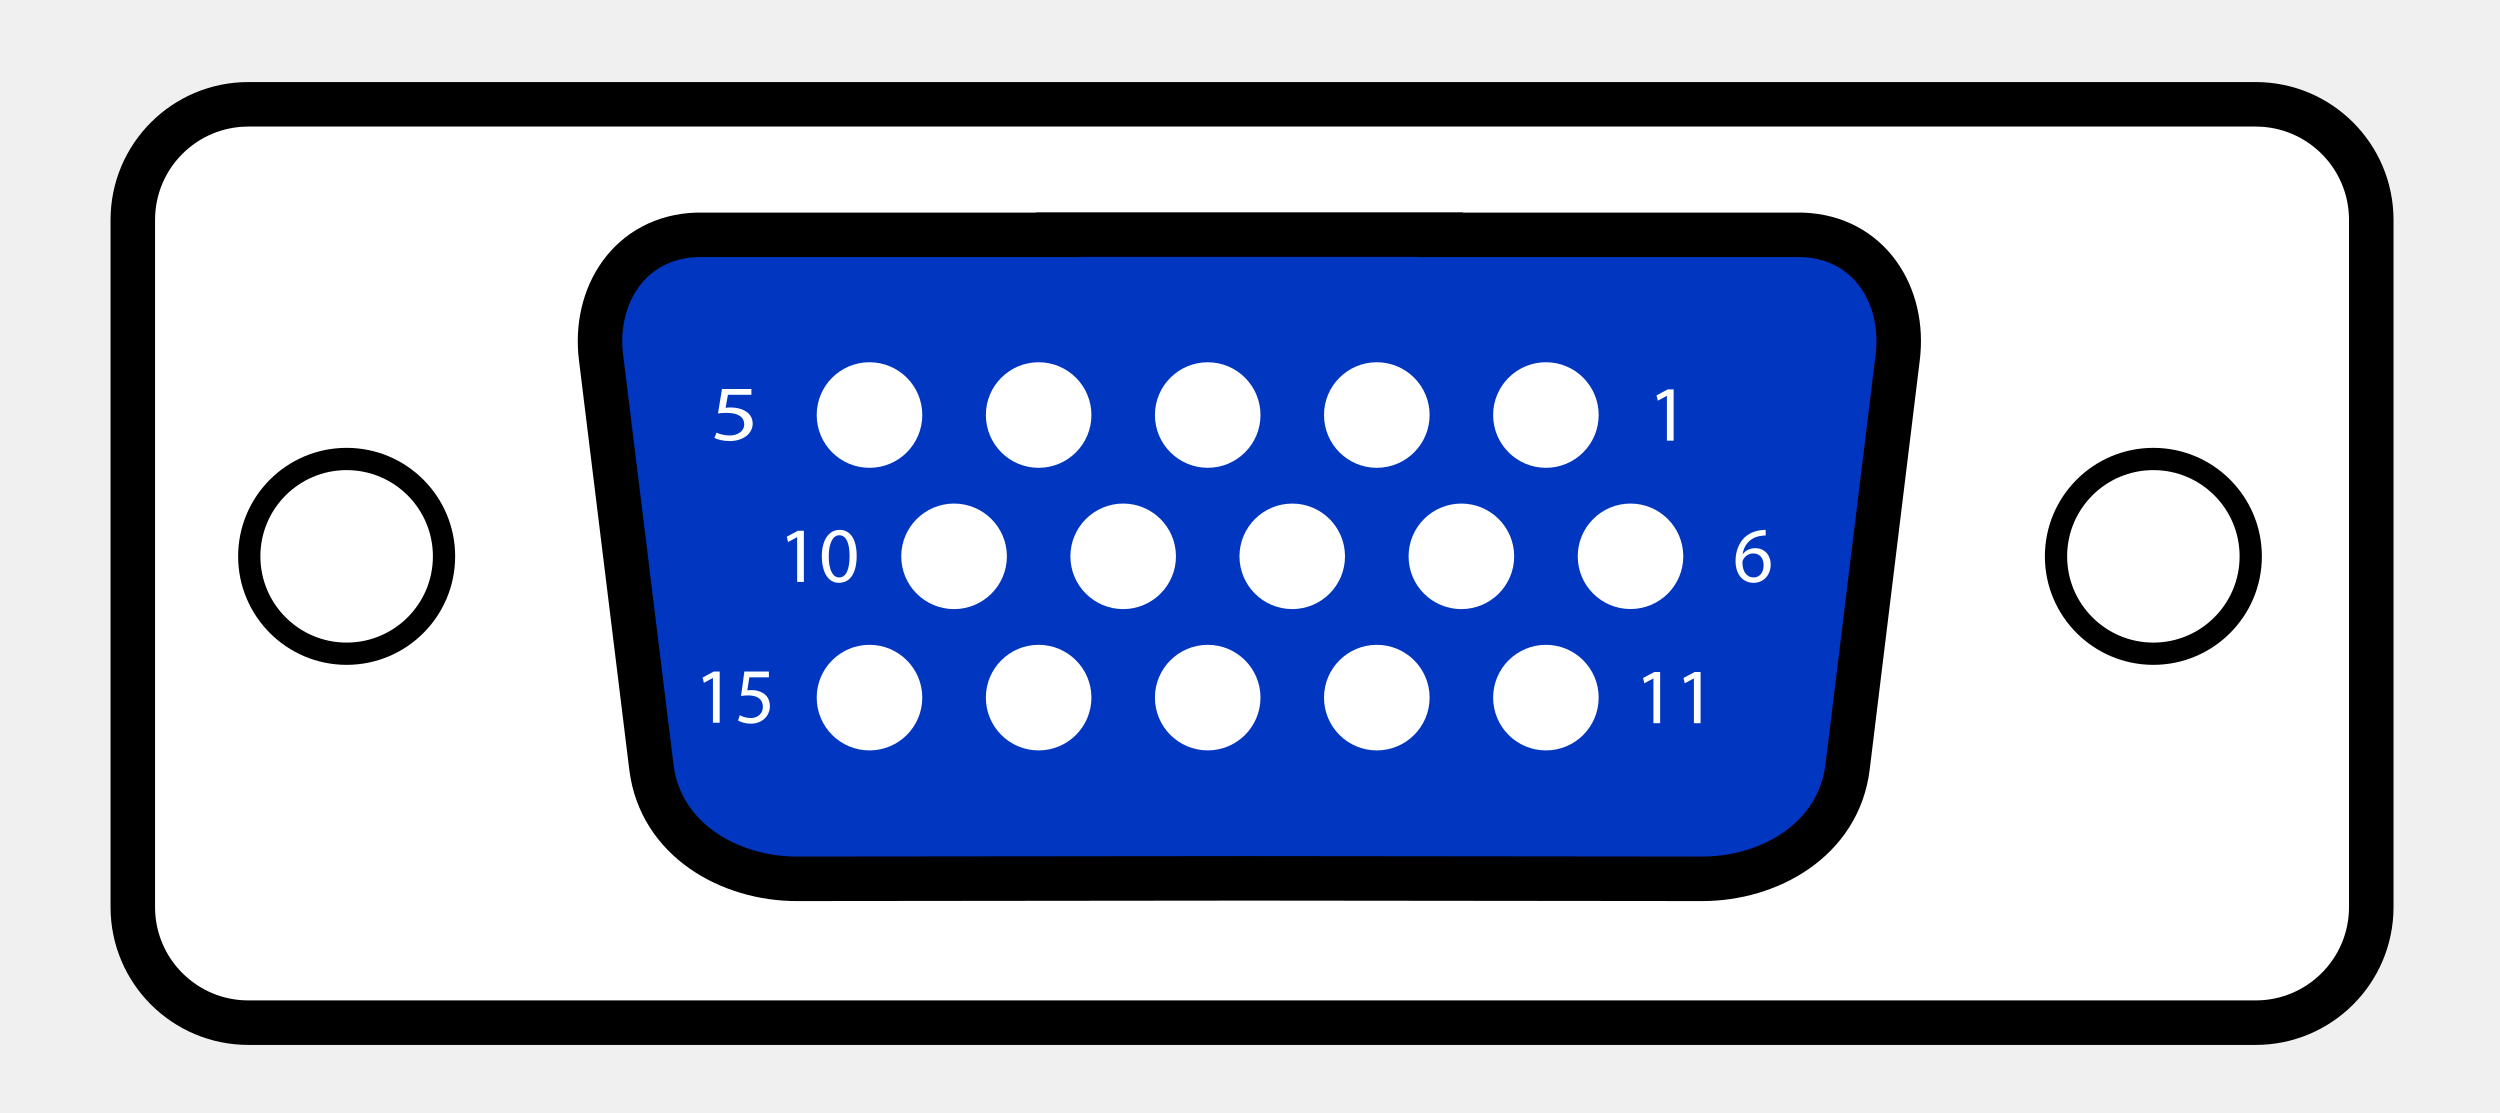
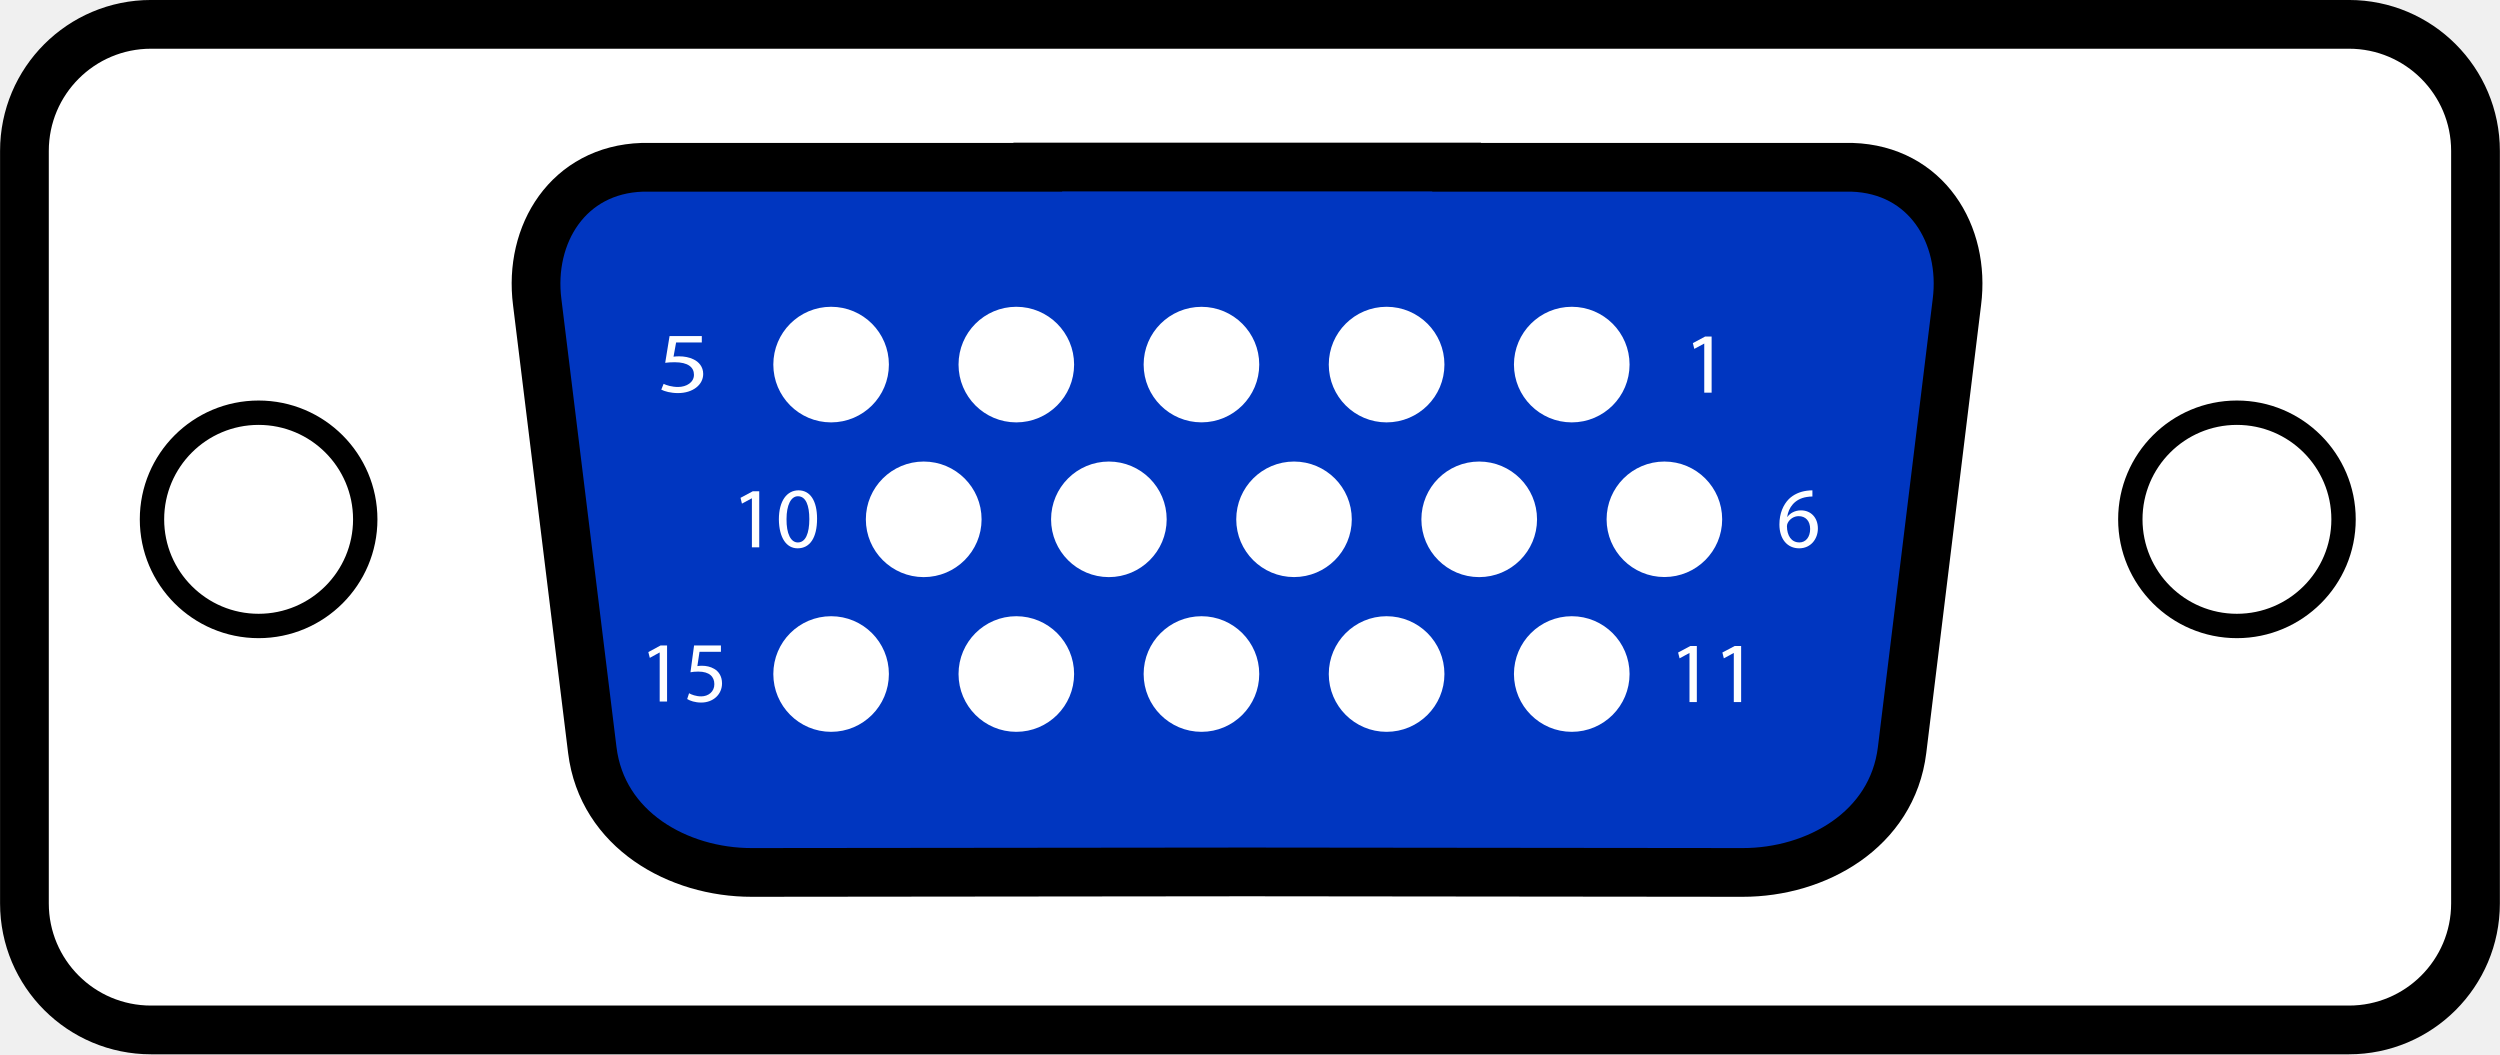
- <svg xmlns="http://www.w3.org/2000/svg" version="1.0" width="337.013" height="150" viewBox="-104.705 -0.5 337.013 150" id="Layer_1" xml:space="preserve">
-   <defs id="defs4541">
- 	
- 	
- 
- 	
- 	
- 	
- 	
- 	
- 	
- 	
- 	
- 	
- 	
- 	
- 	
- 	
- 	
- 	
- 
- 	
- 	
- 	
- 	
- 	
- 	
- 	
- 	
- 	
- 	
- 	
- 	
- 	
- 	
- 	
- </defs>
-   <path d="m 214.954,121.782 c 0,8.604 -6.98,15.579 -15.584,15.579 l -270.589,0 c -8.614,0 -15.584,-6.976 -15.584,-15.579 l 0,-92.636 c 0,-8.609 6.97,-15.584 15.584,-15.584 l 270.589,0 c 8.604,0 15.584,6.975 15.584,15.584 l 0,92.636 z" style="fill:#ffffff;stroke:#000000;stroke-width:6;stroke-miterlimit:4;stroke-dasharray:none" id="path4424" />
-   <path style="fill:#0036c0;stroke:#000000;stroke-width:6;fill-opacity:1;stroke-miterlimit:4;stroke-dasharray:none" d="M 142.656 31.625 L 142.656 31.656 L 93.969 31.656 C 84.829 31.958 79.968 39.909 81.031 48.25 L 87.812 103.406 C 89.021 113.25 98.409 118.482 107.438 118.469 L 168.438 118.406 L 229.438 118.469 C 238.466 118.482 247.854 113.25 249.062 103.406 L 255.812 48.25 C 256.876 39.909 252.046 31.958 242.906 31.656 L 194.219 31.656 L 194.219 31.625 L 168.438 31.625 L 142.656 31.625 z " transform="translate(-104.705,-0.5)" id="path4426" />
-   <path id="path4430" style="fill:none;stroke:#000000;stroke-width:3;stroke-miterlimit:4;stroke-dasharray:none" d="m -57.976,61.373 c 7.251,0 13.128,5.877 13.128,13.128 0,7.243 -5.877,13.125 -13.128,13.125 -7.25,0 -13.127,-5.882 -13.127,-13.125 -0.001,-7.251 5.876,-13.128 13.127,-13.128 z" />
-   <path id="path4432" style="fill:none;stroke:#000000;stroke-width:3;stroke-miterlimit:4;stroke-dasharray:none" d="m 185.58,61.373 c 7.249,0 13.126,5.877 13.126,13.128 0,7.243 -5.877,13.125 -13.126,13.125 -7.247,0 -13.124,-5.882 -13.124,-13.125 0,-7.251 5.877,-13.128 13.124,-13.128 z" />
-   <path id="path4436" style="fill:#ffffff;stroke:#ffffff;stroke-width:2.597;color:#000000;fill-opacity:1;fill-rule:nonzero;stroke-linecap:butt;stroke-linejoin:miter;stroke-miterlimit:4;stroke-opacity:1;stroke-dasharray:none;stroke-dashoffset:0;marker:none;visibility:visible;display:inline;overflow:visible;enable-background:accumulate" d="m 103.695,49.63 c -3.213,0 -5.821,2.606 -5.821,5.817 0,3.212 2.608,5.819 5.821,5.819 3.212,0 5.812,-2.607 5.812,-5.819 0,-3.211 -2.6,-5.817 -5.812,-5.817 z" />
-   <path id="path4438" style="fill:#ffffff;stroke:#ffffff;stroke-width:2.597;color:#000000;fill-opacity:1;fill-rule:nonzero;stroke-linecap:butt;stroke-linejoin:miter;stroke-miterlimit:4;stroke-opacity:1;stroke-dasharray:none;stroke-dashoffset:0;marker:none;visibility:visible;display:inline;overflow:visible;enable-background:accumulate" d="m 80.893,49.63 c -3.214,0 -5.816,2.606 -5.816,5.817 0,3.212 2.603,5.819 5.816,5.819 3.219,0 5.823,-2.607 5.823,-5.819 0,-3.211 -2.605,-5.817 -5.823,-5.817 z" />
-   <path id="path4440" style="fill:#ffffff;stroke:#ffffff;stroke-width:2.597;color:#000000;fill-opacity:1;fill-rule:nonzero;stroke-linecap:butt;stroke-linejoin:miter;stroke-miterlimit:4;stroke-opacity:1;stroke-dasharray:none;stroke-dashoffset:0;marker:none;visibility:visible;display:inline;overflow:visible;enable-background:accumulate" d="m 58.106,49.633 c -3.213,0 -5.823,2.604 -5.823,5.814 0,3.212 2.61,5.816 5.823,5.816 3.205,0 5.812,-2.604 5.812,-5.816 0,-3.211 -2.607,-5.814 -5.812,-5.814 z" />
-   <path id="path4442" style="fill:#ffffff;stroke:#ffffff;stroke-width:2.597;color:#000000;fill-opacity:1;fill-rule:nonzero;stroke-linecap:butt;stroke-linejoin:miter;stroke-miterlimit:4;stroke-opacity:1;stroke-dasharray:none;stroke-dashoffset:0;marker:none;visibility:visible;display:inline;overflow:visible;enable-background:accumulate" d="m 35.304,49.63 c -3.214,0 -5.811,2.606 -5.811,5.817 0,3.212 2.597,5.819 5.811,5.819 3.214,0 5.821,-2.607 5.821,-5.819 0,-3.211 -2.607,-5.817 -5.821,-5.817 z" />
-   <path id="path4444" style="fill:#ffffff;stroke:#ffffff;stroke-width:2.597;fill-opacity:1;stroke-opacity:1" d="m 12.505,49.63 c -3.216,0 -5.816,2.606 -5.816,5.817 0,3.212 2.6,5.819 5.816,5.819 3.219,0 5.819,-2.607 5.819,-5.819 0,-3.211 -2.6,-5.817 -5.819,-5.817 z" />
-   <path id="path4446" style="fill:#ffffff;stroke:#ffffff;stroke-width:2.597;color:#000000;fill-opacity:1;fill-rule:nonzero;stroke-linecap:butt;stroke-linejoin:miter;stroke-miterlimit:4;stroke-opacity:1;stroke-dasharray:none;stroke-dashoffset:0;marker:none;visibility:visible;display:inline;overflow:visible;enable-background:accumulate" d="m 92.289,68.681 c -3.209,0 -5.812,2.606 -5.812,5.82 0,3.207 2.603,5.812 5.812,5.812 3.214,0 5.826,-2.605 5.826,-5.812 0,-3.214 -2.612,-5.82 -5.826,-5.82 z" />
-   <path id="path4448" style="fill:#ffffff;stroke:#ffffff;stroke-width:2.597;color:#000000;fill-opacity:1;fill-rule:nonzero;stroke-linecap:butt;stroke-linejoin:miter;stroke-miterlimit:4;stroke-opacity:1;stroke-dasharray:none;stroke-dashoffset:0;marker:none;visibility:visible;display:inline;overflow:visible;enable-background:accumulate" d="m 69.501,68.682 c -3.214,0 -5.819,2.605 -5.819,5.819 0,3.205 2.605,5.81 5.819,5.81 3.206,0 5.809,-2.604 5.809,-5.81 0,-3.214 -2.603,-5.819 -5.809,-5.819 z" />
-   <path id="path4450" style="fill:#ffffff;stroke:#ffffff;stroke-width:2.597;color:#000000;fill-opacity:1;fill-rule:nonzero;stroke-linecap:butt;stroke-linejoin:miter;stroke-miterlimit:4;stroke-opacity:1;stroke-dasharray:none;stroke-dashoffset:0;marker:none;visibility:visible;display:inline;overflow:visible;enable-background:accumulate" d="m 115.093,68.681 c 3.213,0 5.818,2.604 5.818,5.817 0,3.208 -2.605,5.805 -5.818,5.805 -3.209,0 -5.812,-2.597 -5.812,-5.805 0,-3.214 2.603,-5.817 5.812,-5.817 z" />
-   <path id="path4452" style="fill:#ffffff;stroke:#ffffff;stroke-width:2.597;color:#000000;fill-opacity:1;fill-rule:nonzero;stroke-linecap:butt;stroke-linejoin:miter;stroke-miterlimit:4;stroke-opacity:1;stroke-dasharray:none;stroke-dashoffset:0;marker:none;visibility:visible;display:inline;overflow:visible;enable-background:accumulate" d="m 46.703,68.681 c -3.206,0 -5.816,2.606 -5.816,5.82 0,3.207 2.61,5.812 5.816,5.812 3.211,0 5.819,-2.605 5.819,-5.812 -10e-4,-3.214 -2.608,-5.82 -5.819,-5.82 z" />
-   <path id="path4454" style="fill:#ffffff;stroke:#ffffff;stroke-width:2.597;color:#000000;fill-opacity:1;fill-rule:nonzero;stroke-linecap:butt;stroke-linejoin:miter;stroke-miterlimit:4;stroke-opacity:1;stroke-dasharray:none;stroke-dashoffset:0;marker:none;visibility:visible;display:inline;overflow:visible;enable-background:accumulate" d="m 23.907,68.681 c -3.214,0 -5.822,2.606 -5.822,5.82 0,3.207 2.608,5.812 5.822,5.812 3.213,0 5.824,-2.605 5.824,-5.812 0,-3.214 -2.61,-5.82 -5.824,-5.82 z" />
-   <path id="path4456" style="fill:#ffffff;stroke:#ffffff;stroke-width:2.597;color:#000000;fill-opacity:1;fill-rule:nonzero;stroke-linecap:butt;stroke-linejoin:miter;stroke-miterlimit:4;stroke-opacity:1;stroke-dasharray:none;stroke-dashoffset:0;marker:none;visibility:visible;display:inline;overflow:visible;enable-background:accumulate" d="m 103.695,99.362 c -3.213,0 -5.821,-2.607 -5.821,-5.821 0,-3.208 2.608,-5.816 5.821,-5.816 3.212,0 5.812,2.608 5.812,5.816 0,3.214 -2.6,5.821 -5.812,5.821 z" />
-   <path id="path4458" style="fill:#ffffff;stroke:#ffffff;stroke-width:2.597;color:#000000;fill-opacity:1;fill-rule:nonzero;stroke-linecap:butt;stroke-linejoin:miter;stroke-miterlimit:4;stroke-opacity:1;stroke-dasharray:none;stroke-dashoffset:0;marker:none;visibility:visible;display:inline;overflow:visible;enable-background:accumulate" d="m 80.893,99.362 c -3.214,0 -5.816,-2.607 -5.816,-5.821 0,-3.208 2.603,-5.816 5.816,-5.816 3.219,0 5.823,2.608 5.823,5.816 0,3.214 -2.605,5.821 -5.823,5.821 z" />
-   <path id="path4460" style="fill:#ffffff;stroke:#ffffff;stroke-width:2.597;color:#000000;fill-opacity:1;fill-rule:nonzero;stroke-linecap:butt;stroke-linejoin:miter;stroke-miterlimit:4;stroke-opacity:1;stroke-dasharray:none;stroke-dashoffset:0;marker:none;visibility:visible;display:inline;overflow:visible;enable-background:accumulate" d="m 58.106,99.36 c -3.213,0 -5.823,-2.605 -5.823,-5.819 0,-3.208 2.61,-5.816 5.823,-5.816 3.205,0 5.812,2.608 5.812,5.816 0,3.214 -2.607,5.819 -5.812,5.819 z" />
-   <path id="path4462" style="fill:#ffffff;stroke:#ffffff;stroke-width:2.597;color:#000000;fill-opacity:1;fill-rule:nonzero;stroke-linecap:butt;stroke-linejoin:miter;stroke-miterlimit:4;stroke-opacity:1;stroke-dasharray:none;stroke-dashoffset:0;marker:none;visibility:visible;display:inline;overflow:visible;enable-background:accumulate" d="m 35.304,99.362 c -3.214,0 -5.811,-2.607 -5.811,-5.821 0,-3.208 2.597,-5.816 5.811,-5.816 3.214,0 5.821,2.608 5.821,5.816 0,3.214 -2.607,5.821 -5.821,5.821 z" />
-   <path id="path4464" style="fill:#ffffff;stroke:#ffffff;stroke-width:2.597;color:#000000;fill-opacity:1;fill-rule:nonzero;stroke-linecap:butt;stroke-linejoin:miter;stroke-miterlimit:4;stroke-opacity:1;stroke-dasharray:none;stroke-dashoffset:0;marker:none;visibility:visible;display:inline;overflow:visible;enable-background:accumulate" d="m 12.505,99.362 c -3.216,0 -5.816,-2.607 -5.816,-5.821 0,-3.208 2.6,-5.816 5.816,-5.816 3.219,0 5.819,2.608 5.819,5.816 0,3.214 -2.6,5.821 -5.819,5.821 z" />
-   <g id="g4468" transform="matrix(1.5,0,0,1.5,-35.95699,-27.54025)" style="color:#000000;fill:#ffffff;fill-opacity:1;fill-rule:nonzero;stroke-width:1;stroke-linecap:butt;stroke-linejoin:miter;stroke-miterlimit:4;stroke-opacity:1;stroke-dasharray:none;stroke-dashoffset:0;marker:none;visibility:visible;display:inline;overflow:visible;enable-background:accumulate">
-     <path id="path4470" d="m 103.973,57.629 0.604,0 0,-4.607 -0.533,0 -1.007,0.54 0.119,0.476 0.805,-0.433 0.013,0 0,4.024 -0.001,0 z" style="color:#000000;fill:#ffffff;fill-opacity:1;fill-rule:nonzero;stroke-width:1;stroke-linecap:butt;stroke-linejoin:miter;stroke-miterlimit:4;stroke-opacity:1;stroke-dasharray:none;stroke-dashoffset:0;marker:none;visibility:visible;display:inline;overflow:visible;enable-background:accumulate" />
-   </g>
-   <g id="g4484" transform="matrix(1.8,0,0,1.5,-28.29189,-27.685)" style="fill:#ffffff;fill-opacity:1">
-     <path id="path4486" d="m 13.822,53.082 -2.204,0 -0.298,2.195 c 0.171,-0.028 0.377,-0.049 0.646,-0.049 0.914,0 1.319,0.417 1.319,1.027 0.005,0.62 -0.503,1.006 -1.086,1.006 -0.425,0 -0.801,-0.144 -0.989,-0.258 l -0.16,0.476 c 0.227,0.142 0.647,0.283 1.149,0.283 1,0 1.719,-0.673 1.719,-1.571 0,-0.596 -0.303,-0.999 -0.664,-1.199 -0.281,-0.168 -0.629,-0.25 -0.992,-0.25 -0.167,0 -0.271,0.017 -0.373,0.031 l 0.175,-1.169 1.758,0 0,-0.522 0,0 z" style="fill:#ffffff;fill-opacity:1" />
-   </g>
-   <g id="g4488" transform="matrix(1.5,0,0,1.5,-41.28549,-37.355)" style="color:#000000;fill:#ffffff;fill-opacity:1;fill-rule:nonzero;stroke-width:1;stroke-linecap:butt;stroke-linejoin:miter;stroke-miterlimit:4;stroke-opacity:1;stroke-dasharray:none;stroke-dashoffset:0;marker:none;visibility:visible;display:inline;overflow:visible;enable-background:accumulate">
-     <path id="path4490" d="m 116.401,72.188 c -0.114,0 -0.271,0.009 -0.454,0.034 -0.584,0.073 -1.091,0.309 -1.474,0.681 -0.459,0.464 -0.779,1.179 -0.779,2.086 0,1.193 0.645,1.959 1.621,1.959 0.964,0 1.537,-0.777 1.537,-1.625 0,-0.895 -0.573,-1.49 -1.388,-1.49 -0.51,0 -0.902,0.239 -1.121,0.539 l -0.013,0 c 0.106,-0.766 0.617,-1.48 1.604,-1.636 0.175,-0.029 0.337,-0.043 0.467,-0.038 l 0,-0.51 z m -1.078,4.276 c -0.654,0 -1.005,-0.564 -1.012,-1.322 0,-0.112 0.027,-0.197 0.062,-0.27 0.171,-0.338 0.523,-0.565 0.898,-0.565 0.573,0 0.946,0.397 0.946,1.054 0,0.658 -0.357,1.104 -0.888,1.104 l -0.006,0 0,-0.001 z" style="color:#000000;fill:#ffffff;fill-opacity:1;fill-rule:nonzero;stroke-width:1;stroke-linecap:butt;stroke-linejoin:miter;stroke-miterlimit:4;stroke-opacity:1;stroke-dasharray:none;stroke-dashoffset:0;marker:none;visibility:visible;display:inline;overflow:visible;enable-background:accumulate" />
-   </g>
-   <g id="g4504" transform="matrix(1.5,0,0,1.5,-29.85389,-37.3535)" style="fill:#ffffff;fill-opacity:1">
-     <path id="path4506" d="m 21.738,76.87 0.604,0 0,-4.605 -0.533,0 -1.005,0.539 0.12,0.476 0.802,-0.433 0.013,0 0,4.023 -0.001,0 z" style="fill:#ffffff;fill-opacity:1" />
-     <path id="path4508" d="m 25.492,76.947 c 1.007,0 1.596,-0.863 1.596,-2.432 0,-1.463 -0.561,-2.328 -1.522,-2.328 -0.938,0 -1.611,0.845 -1.611,2.392 0.018,1.526 0.629,2.368 1.532,2.368 l 0.005,0 0,0 z m 0.013,-0.483 c -0.576,0 -0.938,-0.719 -0.924,-1.917 0,-1.153 0.369,-1.875 0.935,-1.875 0.649,0 0.936,0.744 0.936,1.875 0,1.178 -0.31,1.917 -0.936,1.917 l -0.011,0 z" style="fill:#ffffff;fill-opacity:1" />
-   </g>
-   <g id="g4510" transform="matrix(1.5,0,0,1.5,-35.04999,-46.44475)" style="color:#000000;fill:#ffffff;fill-opacity:1;fill-rule:nonzero;stroke-width:1;stroke-linecap:butt;stroke-linejoin:miter;stroke-miterlimit:4;stroke-opacity:1;stroke-dasharray:none;stroke-dashoffset:0;marker:none;visibility:visible;display:inline;overflow:visible;enable-background:accumulate">
-     <path id="path4512" d="m 102.156,95.626 0.604,0 0,-4.601 -0.53,0 -1.007,0.535 0.119,0.477 0.802,-0.434 0.013,0 0,4.023 -10e-4,0 z" style="color:#000000;fill:#ffffff;fill-opacity:1;fill-rule:nonzero;stroke-width:1;stroke-linecap:butt;stroke-linejoin:miter;stroke-miterlimit:4;stroke-opacity:1;stroke-dasharray:none;stroke-dashoffset:0;marker:none;visibility:visible;display:inline;overflow:visible;enable-background:accumulate" />
-     <path id="path4514" d="m 105.793,95.626 0.602,0 0,-4.601 -0.53,0 -1.01,0.535 0.12,0.477 0.804,-0.434 0.015,0 0,4.023 -10e-4,0 z" style="color:#000000;fill:#ffffff;fill-opacity:1;fill-rule:nonzero;stroke-width:1;stroke-linecap:butt;stroke-linejoin:miter;stroke-miterlimit:4;stroke-opacity:1;stroke-dasharray:none;stroke-dashoffset:0;marker:none;visibility:visible;display:inline;overflow:visible;enable-background:accumulate" />
-   </g>
-   <g id="g4534" transform="matrix(1.5,0,0,1.5,-24.18039,-46.591)" style="fill:#ffffff;fill-opacity:1">
-     <path id="path4536" d="m 10.389,95.682 0.606,0 0,-4.601 -0.539,0 -0.999,0.54 0.12,0.475 0.799,-0.439 0.013,0 0,4.025 0,0 z" style="fill:#ffffff;fill-opacity:1" />
-     <path id="path4538" d="m 15.417,91.081 -2.205,0 -0.297,2.196 c 0.167,-0.033 0.375,-0.053 0.643,-0.053 0.917,0 1.318,0.421 1.318,1.027 0.01,0.626 -0.5,1.007 -1.079,1.007 -0.425,0 -0.803,-0.143 -0.996,-0.257 l -0.155,0.475 c 0.226,0.143 0.644,0.289 1.15,0.289 0.993,0 1.711,-0.677 1.711,-1.577 0,-0.597 -0.293,-0.997 -0.655,-1.195 -0.288,-0.17 -0.637,-0.248 -0.994,-0.248 -0.172,0 -0.268,0.013 -0.378,0.027 l 0.178,-1.172 1.758,0 0,-0.519 10e-4,0 z" style="fill:#ffffff;fill-opacity:1" />
+ <svg xmlns="http://www.w3.org/2000/svg" width="246.225pt" height="103.85pt" viewBox="0 0 246.225 103.85" version="1.1">
+   <g id="surface1">
+     <path style="fill-rule:nonzero;fill:rgb(100%,100%,100%);fill-opacity:1;stroke-width:4.8;stroke-linecap:butt;stroke-linejoin:miter;stroke:rgb(0%,0%,0%);stroke-opacity:1;stroke-miterlimit:4;" d="M 243.812 88.977 C 243.812 95.859 238.23 101.438 231.348 101.438 L 14.875 101.438 C 7.984 101.438 2.406 95.859 2.406 88.977 L 2.406 14.867 C 2.406 7.98 7.984 2.398 14.875 2.398 L 231.348 2.398 C 238.23 2.398 243.812 7.98 243.812 14.867 Z M 243.812 88.977 " />
+     <path style="fill-rule:nonzero;fill:rgb(0%,21.176%,75.293%);fill-opacity:1;stroke-width:4.8;stroke-linecap:butt;stroke-linejoin:miter;stroke:rgb(0%,0%,0%);stroke-opacity:1;stroke-miterlimit:4;" d="M 102.211 16.449 L 102.211 16.477 L 63.262 16.477 C 55.949 16.715 52.059 23.078 52.91 29.75 L 58.336 73.875 C 59.305 81.75 66.812 85.934 74.035 85.926 L 122.836 85.875 L 171.637 85.926 C 178.859 85.934 186.367 81.75 187.336 73.875 L 192.734 29.75 C 193.586 23.078 189.723 16.715 182.41 16.477 L 143.461 16.477 L 143.461 16.449 Z M 102.211 16.449 " />
+     <path style="fill:none;stroke-width:2.4;stroke-linecap:butt;stroke-linejoin:miter;stroke:rgb(0%,0%,0%);stroke-opacity:1;stroke-miterlimit:4;" d="M 25.469 40.648 C 31.27 40.648 35.973 45.352 35.973 51.152 C 35.973 56.945 31.27 61.652 25.469 61.652 C 19.668 61.652 14.969 56.945 14.969 51.152 C 14.969 45.352 19.668 40.648 25.469 40.648 Z M 25.469 40.648 " />
+     <path style="fill:none;stroke-width:2.4;stroke-linecap:butt;stroke-linejoin:miter;stroke:rgb(0%,0%,0%);stroke-opacity:1;stroke-miterlimit:4;" d="M 220.312 40.648 C 226.113 40.648 230.816 45.352 230.816 51.152 C 230.816 56.945 226.113 61.652 220.312 61.652 C 214.516 61.652 209.816 56.945 209.816 51.152 C 209.816 45.352 214.516 40.648 220.312 40.648 Z M 220.312 40.648 " />
+     <path style="fill-rule:nonzero;fill:rgb(100%,100%,100%);fill-opacity:1;stroke-width:2.078;stroke-linecap:butt;stroke-linejoin:miter;stroke:rgb(100%,100%,100%);stroke-opacity:1;stroke-miterlimit:4;" d="M 154.805 31.254 C 152.234 31.254 150.148 33.34 150.148 35.906 C 150.148 38.477 152.234 40.562 154.805 40.562 C 157.375 40.562 159.457 38.477 159.457 35.906 C 159.457 33.34 157.375 31.254 154.805 31.254 Z M 154.805 31.254 " />
+     <path style="fill-rule:nonzero;fill:rgb(100%,100%,100%);fill-opacity:1;stroke-width:2.078;stroke-linecap:butt;stroke-linejoin:miter;stroke:rgb(100%,100%,100%);stroke-opacity:1;stroke-miterlimit:4;" d="M 136.562 31.254 C 133.992 31.254 131.91 33.34 131.91 35.906 C 131.91 38.477 133.992 40.562 136.562 40.562 C 139.141 40.562 141.223 38.477 141.223 35.906 C 141.223 33.34 139.141 31.254 136.562 31.254 Z M 136.562 31.254 " />
+     <path style="fill-rule:nonzero;fill:rgb(100%,100%,100%);fill-opacity:1;stroke-width:2.078;stroke-linecap:butt;stroke-linejoin:miter;stroke:rgb(100%,100%,100%);stroke-opacity:1;stroke-miterlimit:4;" d="M 118.336 31.258 C 115.766 31.258 113.676 33.34 113.676 35.906 C 113.676 38.477 115.766 40.559 118.336 40.559 C 120.898 40.559 122.984 38.477 122.984 35.906 C 122.984 33.34 120.898 31.258 118.336 31.258 Z M 118.336 31.258 " />
+     <path style="fill-rule:nonzero;fill:rgb(100%,100%,100%);fill-opacity:1;stroke-width:2.078;stroke-linecap:butt;stroke-linejoin:miter;stroke:rgb(100%,100%,100%);stroke-opacity:1;stroke-miterlimit:4;" d="M 100.094 31.254 C 97.523 31.254 95.445 33.34 95.445 35.906 C 95.445 38.477 97.523 40.562 100.094 40.562 C 102.664 40.562 104.75 38.477 104.75 35.906 C 104.75 33.34 102.664 31.254 100.094 31.254 Z M 100.094 31.254 " />
+     <path style="fill-rule:nonzero;fill:rgb(100%,100%,100%);fill-opacity:1;stroke-width:2.078;stroke-linecap:butt;stroke-linejoin:miter;stroke:rgb(100%,100%,100%);stroke-opacity:1;stroke-miterlimit:4;" d="M 81.855 31.254 C 79.281 31.254 77.203 33.34 77.203 35.906 C 77.203 38.477 79.281 40.562 81.855 40.562 C 84.43 40.562 86.508 38.477 86.508 35.906 C 86.508 33.34 84.43 31.254 81.855 31.254 Z M 81.855 31.254 " />
+     <path style="fill-rule:nonzero;fill:rgb(100%,100%,100%);fill-opacity:1;stroke-width:2.078;stroke-linecap:butt;stroke-linejoin:miter;stroke:rgb(100%,100%,100%);stroke-opacity:1;stroke-miterlimit:4;" d="M 145.68 46.496 C 143.113 46.496 141.031 48.578 141.031 51.152 C 141.031 53.715 143.113 55.801 145.68 55.801 C 148.254 55.801 150.344 53.715 150.344 51.152 C 150.344 48.578 148.254 46.496 145.68 46.496 Z M 145.68 46.496 " />
+     <path style="fill-rule:nonzero;fill:rgb(100%,100%,100%);fill-opacity:1;stroke-width:2.078;stroke-linecap:butt;stroke-linejoin:miter;stroke:rgb(100%,100%,100%);stroke-opacity:1;stroke-miterlimit:4;" d="M 127.449 46.496 C 124.879 46.496 122.797 48.578 122.797 51.152 C 122.797 53.715 124.879 55.797 127.449 55.797 C 130.016 55.797 132.098 53.715 132.098 51.152 C 132.098 48.578 130.016 46.496 127.449 46.496 Z M 127.449 46.496 " />
+     <path style="fill-rule:nonzero;fill:rgb(100%,100%,100%);fill-opacity:1;stroke-width:2.078;stroke-linecap:butt;stroke-linejoin:miter;stroke:rgb(100%,100%,100%);stroke-opacity:1;stroke-miterlimit:4;" d="M 163.926 46.496 C 166.496 46.496 168.578 48.578 168.578 51.148 C 168.578 53.715 166.496 55.793 163.926 55.793 C 161.355 55.793 159.273 53.715 159.273 51.148 C 159.273 48.578 161.355 46.496 163.926 46.496 Z M 163.926 46.496 " />
+     <path style="fill-rule:nonzero;fill:rgb(100%,100%,100%);fill-opacity:1;stroke-width:2.078;stroke-linecap:butt;stroke-linejoin:miter;stroke:rgb(100%,100%,100%);stroke-opacity:1;stroke-miterlimit:4;" d="M 109.211 46.496 C 106.648 46.496 104.559 48.578 104.559 51.152 C 104.559 53.715 106.648 55.801 109.211 55.801 C 111.781 55.801 113.867 53.715 113.867 51.152 C 113.867 48.578 111.781 46.496 109.211 46.496 Z M 109.211 46.496 " />
+     <path style="fill-rule:nonzero;fill:rgb(100%,100%,100%);fill-opacity:1;stroke-width:2.078;stroke-linecap:butt;stroke-linejoin:miter;stroke:rgb(100%,100%,100%);stroke-opacity:1;stroke-miterlimit:4;" d="M 90.977 46.496 C 88.406 46.496 86.316 48.578 86.316 51.152 C 86.316 53.715 88.406 55.801 90.977 55.801 C 93.547 55.801 95.637 53.715 95.637 51.152 C 95.637 48.578 93.547 46.496 90.977 46.496 Z M 90.977 46.496 " />
+     <path style="fill-rule:nonzero;fill:rgb(100%,100%,100%);fill-opacity:1;stroke-width:2.078;stroke-linecap:butt;stroke-linejoin:miter;stroke:rgb(100%,100%,100%);stroke-opacity:1;stroke-miterlimit:4;" d="M 154.805 71.039 C 152.234 71.039 150.148 68.953 150.148 66.383 C 150.148 63.816 152.234 61.73 154.805 61.73 C 157.375 61.73 159.457 63.816 159.457 66.383 C 159.457 68.953 157.375 71.039 154.805 71.039 Z M 154.805 71.039 " />
+     <path style="fill-rule:nonzero;fill:rgb(100%,100%,100%);fill-opacity:1;stroke-width:2.078;stroke-linecap:butt;stroke-linejoin:miter;stroke:rgb(100%,100%,100%);stroke-opacity:1;stroke-miterlimit:4;" d="M 136.562 71.039 C 133.992 71.039 131.91 68.953 131.91 66.383 C 131.91 63.816 133.992 61.73 136.562 61.73 C 139.141 61.73 141.223 63.816 141.223 66.383 C 141.223 68.953 139.141 71.039 136.562 71.039 Z M 136.562 71.039 " />
+     <path style="fill-rule:nonzero;fill:rgb(100%,100%,100%);fill-opacity:1;stroke-width:2.078;stroke-linecap:butt;stroke-linejoin:miter;stroke:rgb(100%,100%,100%);stroke-opacity:1;stroke-miterlimit:4;" d="M 118.336 71.039 C 115.766 71.039 113.676 68.953 113.676 66.383 C 113.676 63.816 115.766 61.73 118.336 61.73 C 120.898 61.73 122.984 63.816 122.984 66.383 C 122.984 68.953 120.898 71.039 118.336 71.039 Z M 118.336 71.039 " />
+     <path style="fill-rule:nonzero;fill:rgb(100%,100%,100%);fill-opacity:1;stroke-width:2.078;stroke-linecap:butt;stroke-linejoin:miter;stroke:rgb(100%,100%,100%);stroke-opacity:1;stroke-miterlimit:4;" d="M 100.094 71.039 C 97.523 71.039 95.445 68.953 95.445 66.383 C 95.445 63.816 97.523 61.73 100.094 61.73 C 102.664 61.73 104.75 63.816 104.75 66.383 C 104.75 68.953 102.664 71.039 100.094 71.039 Z M 100.094 71.039 " />
+     <path style="fill-rule:nonzero;fill:rgb(100%,100%,100%);fill-opacity:1;stroke-width:2.078;stroke-linecap:butt;stroke-linejoin:miter;stroke:rgb(100%,100%,100%);stroke-opacity:1;stroke-miterlimit:4;" d="M 81.855 71.039 C 79.281 71.039 77.203 68.953 77.203 66.383 C 77.203 63.816 79.281 61.73 81.855 61.73 C 84.43 61.73 86.508 63.816 86.508 66.383 C 86.508 68.953 84.43 71.039 81.855 71.039 Z M 81.855 71.039 " />
+     <path style=" stroke:none;fill-rule:nonzero;fill:rgb(100%,100%,100%);fill-opacity:1;" d="M 167.852 38.672 L 168.578 38.672 L 168.578 33.145 L 167.938 33.145 L 166.73 33.793 L 166.871 34.363 L 167.836 33.844 L 167.852 33.844 Z M 167.852 38.672 " />
+     <path style=" stroke:none;fill-rule:nonzero;fill:rgb(100%,100%,100%);fill-opacity:1;" d="M 69.121 33.102 L 65.945 33.102 L 65.516 35.734 C 65.762 35.699 66.059 35.676 66.449 35.676 C 67.766 35.676 68.348 36.176 68.348 36.906 C 68.355 37.652 67.621 38.113 66.781 38.113 C 66.172 38.113 65.629 37.941 65.359 37.805 L 65.129 38.375 C 65.457 38.547 66.059 38.715 66.781 38.715 C 68.223 38.715 69.258 37.91 69.258 36.832 C 69.258 36.117 68.82 35.633 68.301 35.391 C 67.898 35.191 67.398 35.094 66.875 35.094 C 66.633 35.094 66.484 35.113 66.336 35.129 L 66.59 33.727 L 69.121 33.727 Z M 69.121 33.102 " />
+     <path style=" stroke:none;fill-rule:nonzero;fill:rgb(100%,100%,100%);fill-opacity:1;" d="M 178.504 48.293 C 178.367 48.293 178.176 48.301 177.957 48.332 C 177.258 48.422 176.648 48.703 176.188 49.148 C 175.637 49.707 175.254 50.562 175.254 51.652 C 175.254 53.086 176.027 54.004 177.199 54.004 C 178.355 54.004 179.043 53.07 179.043 52.055 C 179.043 50.98 178.355 50.266 177.379 50.266 C 176.766 50.266 176.297 50.551 176.035 50.914 L 176.02 50.914 C 176.145 49.992 176.758 49.137 177.941 48.949 C 178.152 48.914 178.348 48.898 178.504 48.902 Z M 177.211 53.422 C 176.426 53.422 176.004 52.746 175.996 51.836 C 175.996 51.703 176.027 51.602 176.07 51.512 C 176.273 51.105 176.695 50.836 177.148 50.836 C 177.836 50.836 178.281 51.312 178.281 52.098 C 178.281 52.891 177.855 53.426 177.215 53.426 L 177.211 53.426 Z M 177.211 53.422 " />
+     <path style=" stroke:none;fill-rule:nonzero;fill:rgb(100%,100%,100%);fill-opacity:1;" d="M 74.051 53.91 L 74.777 53.91 L 74.777 48.387 L 74.137 48.387 L 72.934 49.031 L 73.074 49.602 L 74.039 49.082 L 74.055 49.082 L 74.055 53.91 Z M 74.051 53.91 " />
+     <path style=" stroke:none;fill-rule:nonzero;fill:rgb(100%,100%,100%);fill-opacity:1;" d="M 78.559 54.004 C 79.766 54.004 80.473 52.969 80.473 51.086 C 80.473 49.328 79.801 48.293 78.645 48.293 C 77.52 48.293 76.711 49.305 76.711 51.16 C 76.734 52.992 77.469 54.004 78.551 54.004 Z M 78.574 53.426 C 77.883 53.426 77.449 52.562 77.465 51.125 C 77.465 49.738 77.906 48.875 78.586 48.875 C 79.363 48.875 79.711 49.766 79.711 51.125 C 79.711 52.539 79.336 53.426 78.586 53.426 Z M 78.574 53.426 " />
+     <path style=" stroke:none;fill-rule:nonzero;fill:rgb(100%,100%,100%);fill-opacity:1;" d="M 166.398 69.145 L 167.121 69.145 L 167.121 63.625 L 166.484 63.625 L 165.277 64.266 L 165.422 64.84 L 166.383 64.316 L 166.398 64.316 Z M 166.398 69.145 " />
+     <path style=" stroke:none;fill-rule:nonzero;fill:rgb(100%,100%,100%);fill-opacity:1;" d="M 170.762 69.145 L 171.484 69.145 L 171.484 63.625 L 170.848 63.625 L 169.637 64.266 L 169.781 64.84 L 170.746 64.316 L 170.762 64.316 Z M 170.762 69.145 " />
+     <path style=" stroke:none;fill-rule:nonzero;fill:rgb(100%,100%,100%);fill-opacity:1;" d="M 64.973 69.094 L 65.699 69.094 L 65.699 63.574 L 65.055 63.574 L 63.855 64.223 L 64 64.793 L 64.957 64.266 L 64.973 64.266 Z M 64.973 69.094 " />
+     <path style=" stroke:none;fill-rule:nonzero;fill:rgb(100%,100%,100%);fill-opacity:1;" d="M 71.008 63.574 L 68.359 63.574 L 68.004 66.211 C 68.203 66.172 68.453 66.145 68.773 66.145 C 69.875 66.145 70.355 66.652 70.355 67.379 C 70.367 68.129 69.758 68.586 69.062 68.586 C 68.551 68.586 68.098 68.414 67.867 68.277 L 67.68 68.848 C 67.953 69.02 68.453 69.195 69.062 69.195 C 70.254 69.195 71.113 68.383 71.113 67.305 C 71.113 66.586 70.762 66.105 70.328 65.867 C 69.984 65.664 69.562 65.57 69.137 65.57 C 68.93 65.57 68.812 65.586 68.684 65.605 L 68.895 64.195 L 71.004 64.195 L 71.004 63.574 Z M 71.008 63.574 " />
  </g>
</svg>
